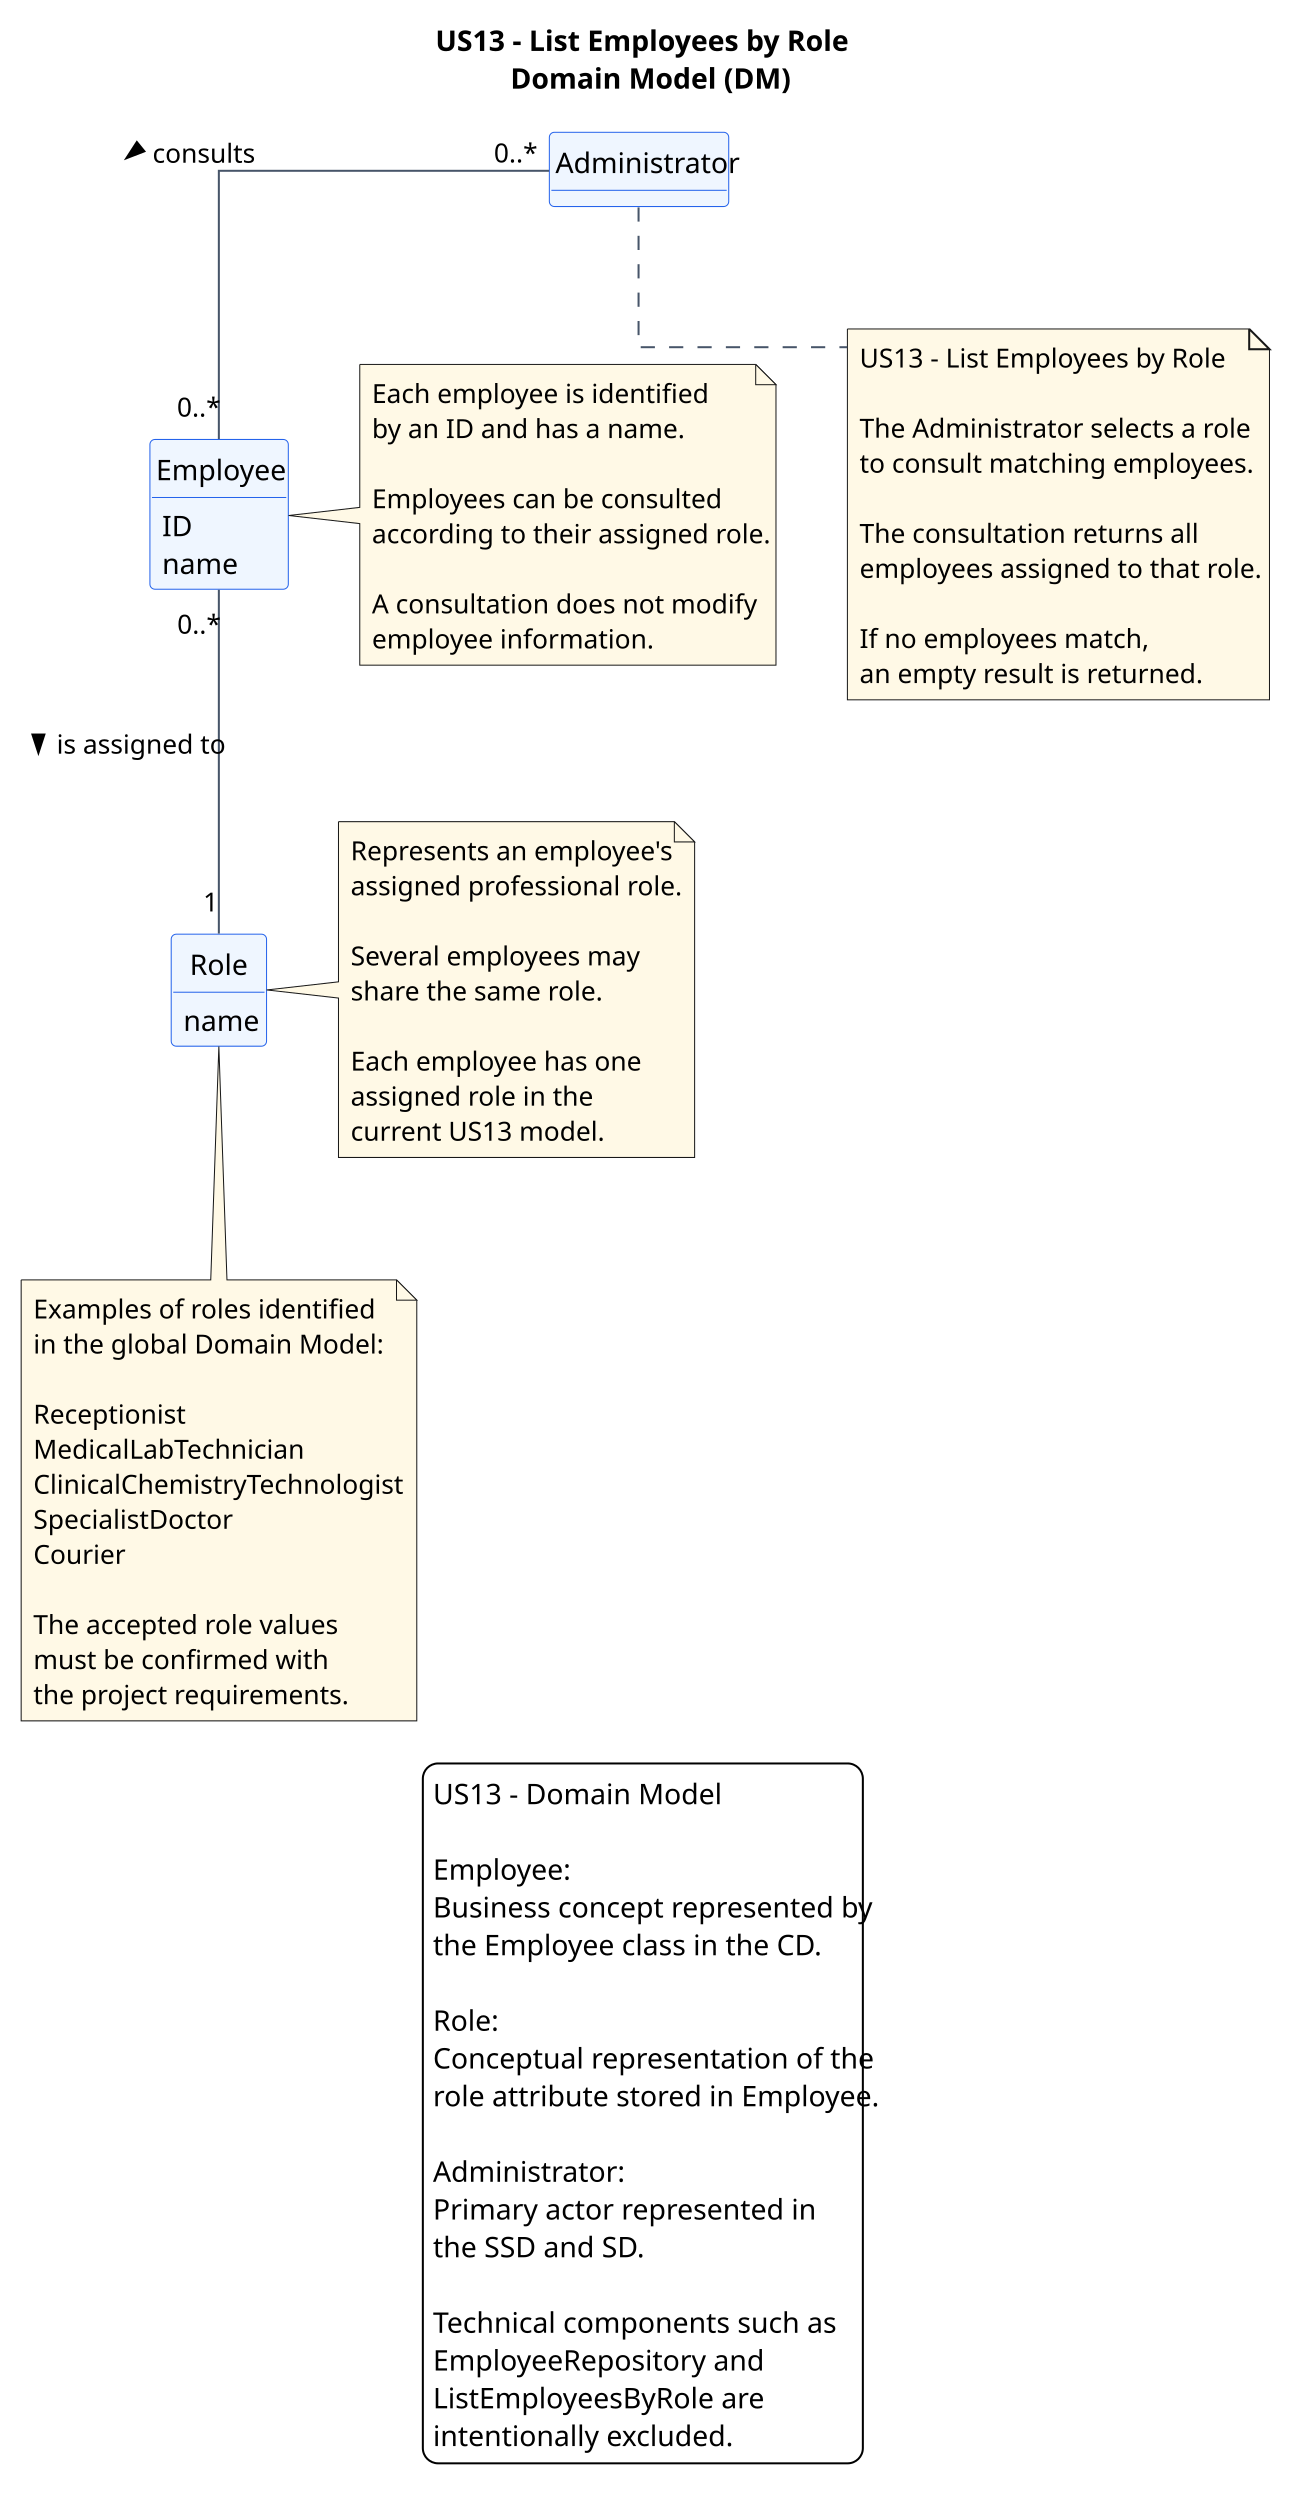
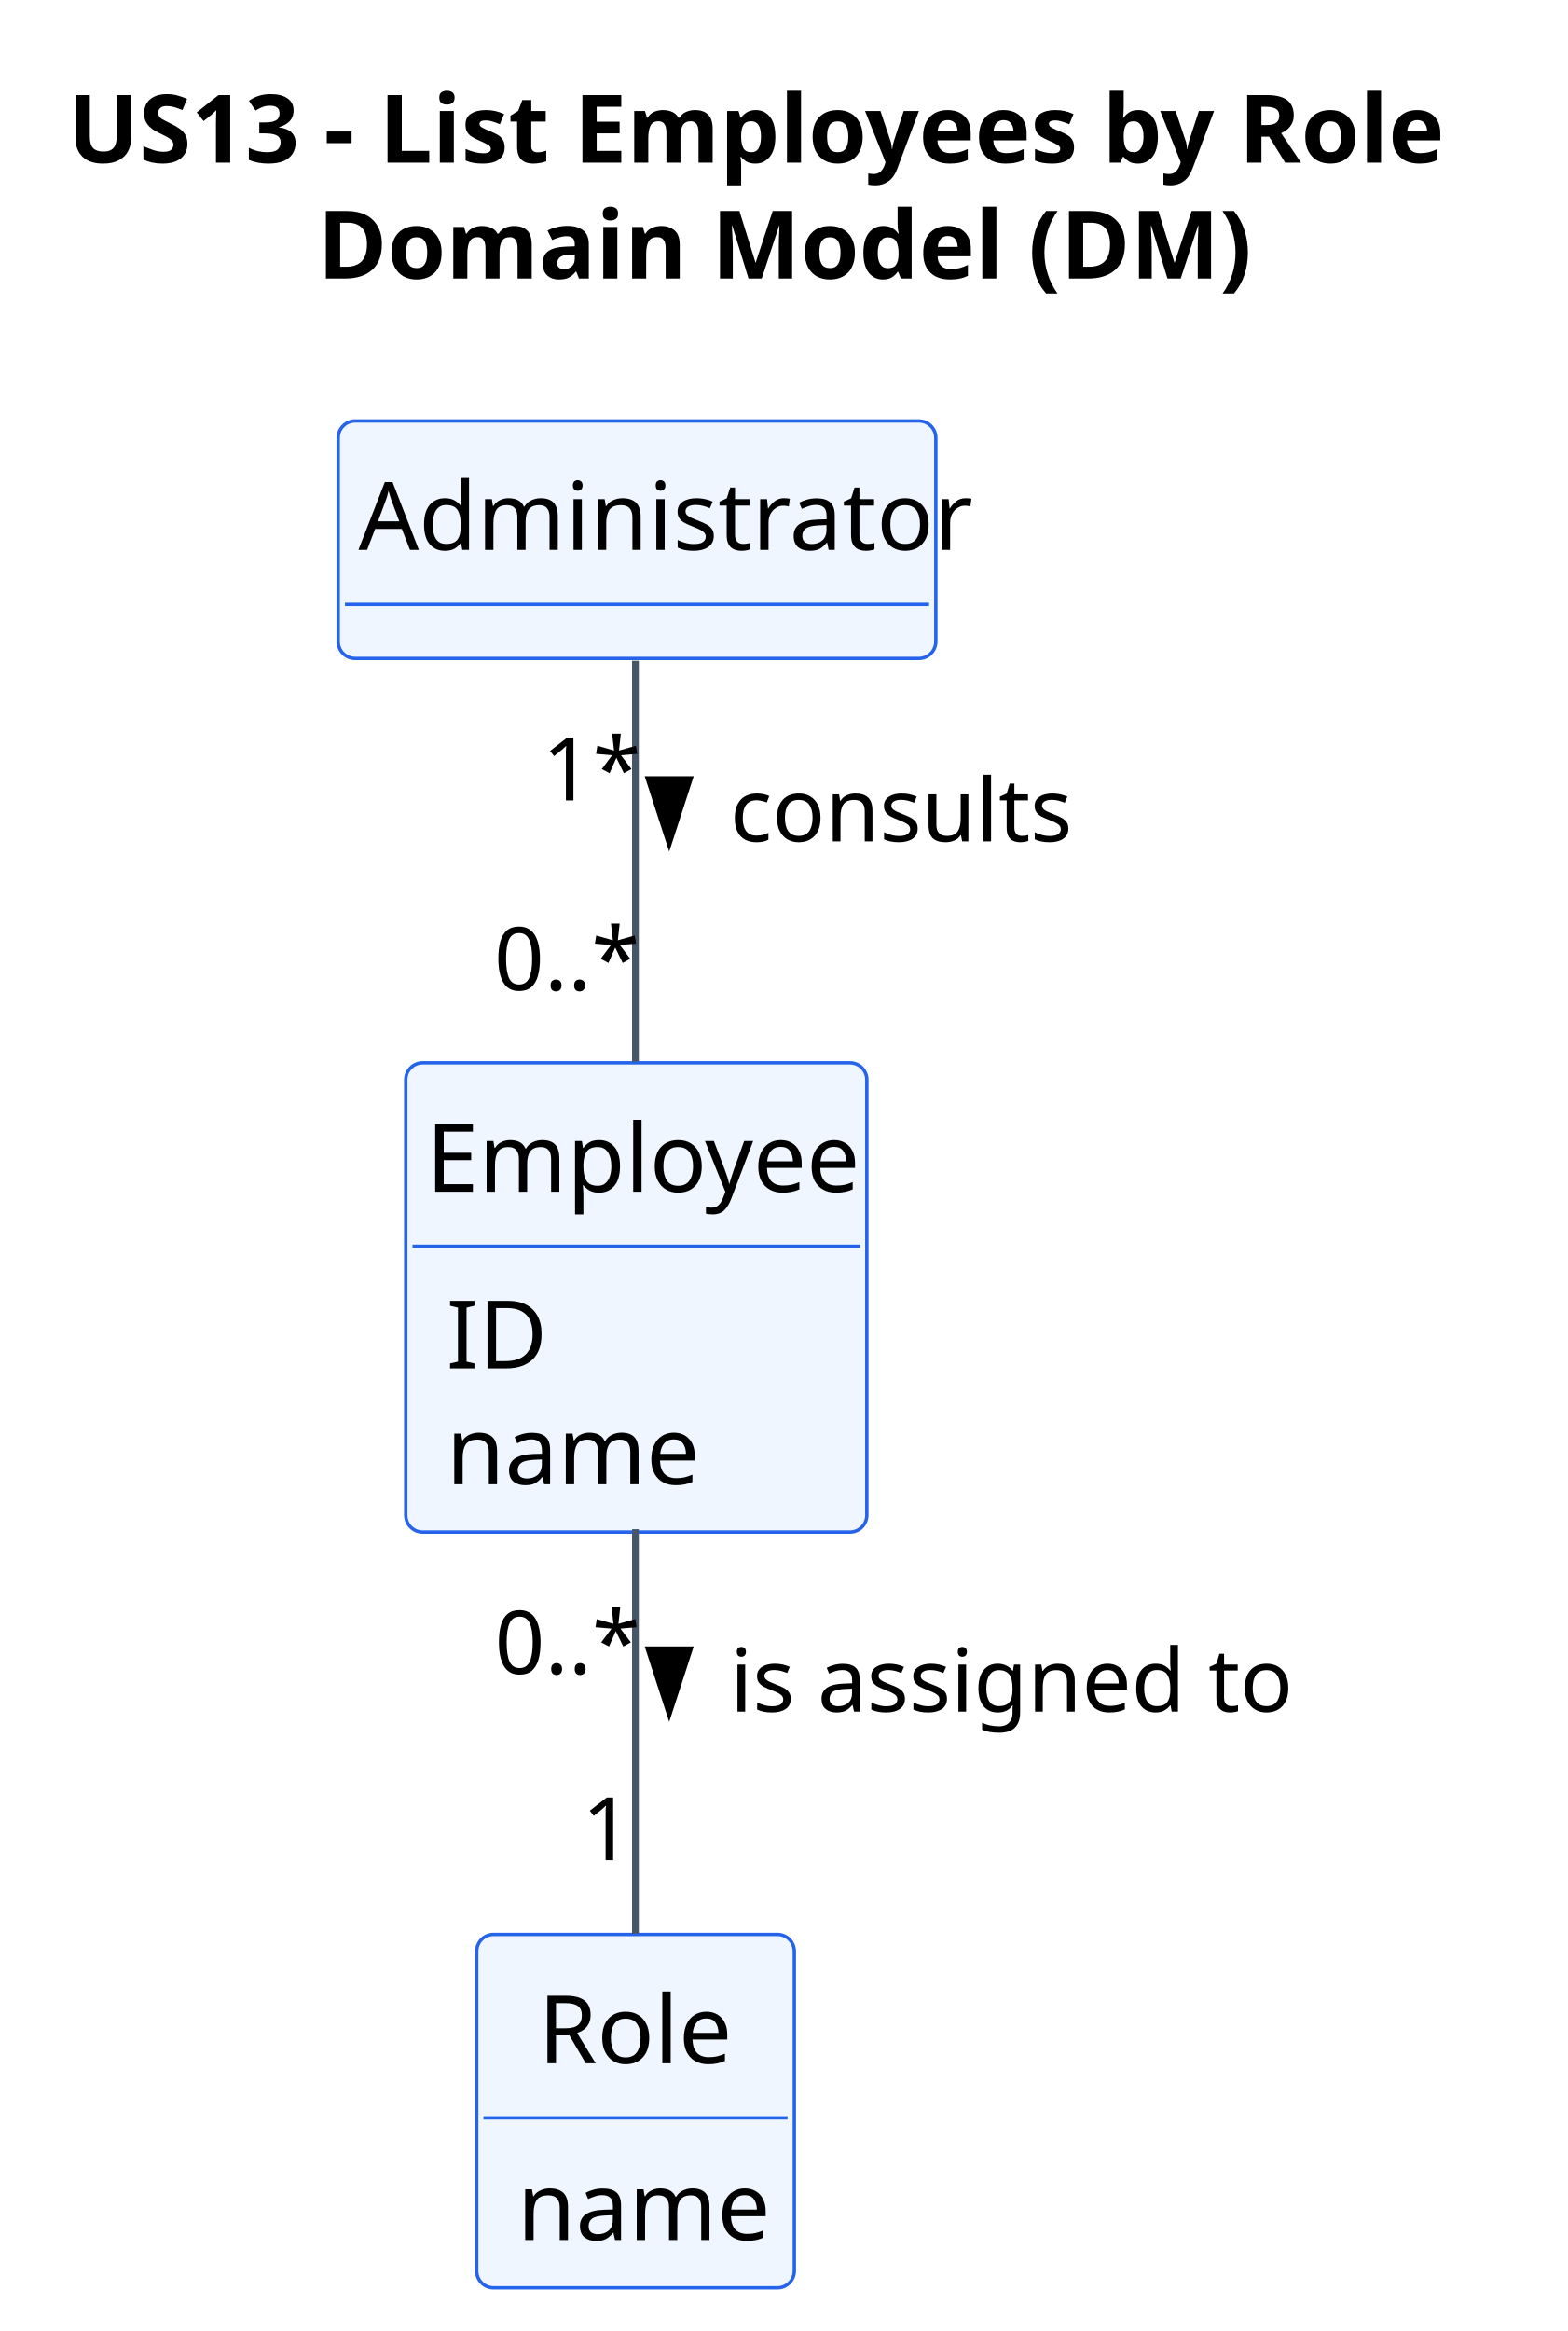
- <svg xmlns="http://www.w3.org/2000/svg" version="1.1" data-diagram-type="CLASS" style="width:641px;height:1233px;background:#FFFFFF;" width="641px" height="1233px" viewBox="0 0 641 1233" zoomAndPan="magnify" preserveAspectRatio="none" contentStyleType="text/css">
+ <svg xmlns="http://www.w3.org/2000/svg" contentStyleType="text/css" height="345px" preserveAspectRatio="none" style="width:232px;height:345px;background:#FFFFFF;" version="1.1" viewBox="0 0 232 345" width="232px" zoomAndPan="magnify">
  <defs />
-   <g font-family="sans-serif" lengthAdjust="spacing">
-     <g class="title" data-source-line="2">
-       <text x="214.743" y="25.107" fill="#000" font-size="14" textLength="204.62" font-weight="700">US13 - List Employees by Role</text>
-       <text x="251.725" y="43.729" fill="#000" font-size="14" textLength="130.655" font-weight="700">Domain Model (DM)</text>
+   <g>
+     <text fill="#000000" font-family="sans-serif" font-size="14" font-weight="bold" lengthAdjust="spacing" textLength="204.62" x="10" y="24.075">US13 - List Employees by Role</text>
+     <text fill="#000000" font-family="sans-serif" font-size="14" font-weight="bold" lengthAdjust="spacing" textLength="130.655" x="46.982" y="41.227">Domain Model (DM)</text>
+     <g id="elem_Administrator">
+       <rect codeLine="24" fill="#EFF6FF" height="35.151" id="Administrator" rx="2.5" ry="2.5" style="stroke:#2563EB;stroke-width:0.5;" width="88.469" x="50.064" y="62.303" />
+       <text fill="#000000" font-family="sans-serif" font-size="14" lengthAdjust="spacing" textLength="82.469" x="53.064" y="81.378">Administrator</text>
+       <line style="stroke:#2563EB;stroke-width:0.5;" x1="51.064" x2="137.533" y1="89.454" y2="89.454" />
    </g>
-     <g class="entity" data-qualified-name="Administrator" id="ent0001" data-source-line="24">
-       <rect x="270.939" y="65.242" width="88.469" height="36.621" fill="#EFF6FF" style="stroke:#2563EB;stroke-width:0.5;" rx="2.5" ry="2.5" />
-       <text x="273.939" y="85.35" fill="#000" font-size="14" textLength="82.469">Administrator</text>
-       <line x1="271.939" y1="93.863" x2="358.408" y2="93.863" style="stroke:#2563EB;stroke-width:0.5;" />
+     <g id="elem_Employee">
+       <rect codeLine="26" fill="#EFF6FF" height="69.454" id="Employee" rx="2.5" ry="2.5" style="stroke:#2563EB;stroke-width:0.5;" width="68.255" x="60.064" y="157.303" />
+       <text fill="#000000" font-family="sans-serif" font-size="14" lengthAdjust="spacing" textLength="62.255" x="63.064" y="176.378">Employee</text>
+       <line style="stroke:#2563EB;stroke-width:0.5;" x1="61.064" x2="127.319" y1="184.454" y2="184.454" />
+       <text fill="#000000" font-family="sans-serif" font-size="14" lengthAdjust="spacing" textLength="14" x="66.064" y="202.529">ID</text>
+       <text fill="#000000" font-family="sans-serif" font-size="14" lengthAdjust="spacing" textLength="35.02" x="66.064" y="219.681">name</text>
    </g>
-     <g class="entity" data-qualified-name="Employee" id="ent0002" data-source-line="26">
-       <rect x="73.939" y="216.742" width="68.255" height="73.863" fill="#EFF6FF" style="stroke:#2563EB;stroke-width:0.5;" rx="2.5" ry="2.5" />
-       <text x="76.939" y="236.85" fill="#000" font-size="14" textLength="62.255">Employee</text>
-       <line x1="74.939" y1="245.363" x2="141.194" y2="245.363" style="stroke:#2563EB;stroke-width:0.5;" />
-       <text x="79.939" y="264.471" fill="#000" font-size="14" textLength="14">ID</text>
-       <text x="79.939" y="283.092" fill="#000" font-size="14" textLength="35.021">name</text>
+     <g id="elem_Role">
+       <rect codeLine="31" fill="#EFF6FF" height="52.303" id="Role" rx="2.5" ry="2.5" style="stroke:#2563EB;stroke-width:0.5;" width="47.02" x="70.564" y="286.303" />
+       <text fill="#000000" font-family="sans-serif" font-size="14" lengthAdjust="spacing" textLength="28.793" x="79.678" y="305.378">Role</text>
+       <line style="stroke:#2563EB;stroke-width:0.5;" x1="71.564" x2="116.585" y1="313.454" y2="313.454" />
+       <text fill="#000000" font-family="sans-serif" font-size="14" lengthAdjust="spacing" textLength="35.02" x="76.564" y="331.529">name</text>
    </g>
-     <g class="entity" data-qualified-name="Role" id="ent0003" data-source-line="31">
-       <rect x="84.439" y="460.742" width="47.021" height="55.242" fill="#EFF6FF" style="stroke:#2563EB;stroke-width:0.5;" rx="2.5" ry="2.5" />
-       <text x="93.553" y="480.85" fill="#000" font-size="14" textLength="28.793">Role</text>
-       <line x1="85.439" y1="489.363" x2="130.459" y2="489.363" style="stroke:#2563EB;stroke-width:0.5;" />
-       <text x="90.439" y="508.471" fill="#000" font-size="14" textLength="35.021">name</text>
+     <g id="link_Administrator_Employee">
+       <path codeLine="39" d="M94.064,97.793 C94.064,113.753 94.064,137.493 94.064,157.133 " fill="none" id="Administrator-Employee" style="stroke:#475569;stroke-width:1;" />
+       <polygon fill="#000000" points="99.064,124.426,102.003,115.381,96.125,115.381,99.064,124.426" style="stroke:#000000;stroke-width:1;" />
+       <text fill="#000000" font-family="sans-serif" font-size="13" lengthAdjust="spacing" textLength="47.69" x="108.064" y="124.533">consults</text>
+       <text fill="#000000" font-family="sans-serif" font-size="13" lengthAdjust="spacing" textLength="12.289" x="80.275" y="118.464">1*</text>
+       <text fill="#000000" font-family="sans-serif" font-size="13" lengthAdjust="spacing" textLength="19.513" x="73.131" y="146.554">0..*</text>
    </g>
-     <g class="entity" data-qualified-name="GMN6" id="ent0007" data-source-line="48">
-       <path d="M177.439,179.742 L177.439,250.242 L142.329,254.242 L177.439,258.242 L177.439,328.07 A0,0 0 0 0 177.439,328.07 L382.711,328.07 A0,0 0 0 0 382.711,328.07 L382.711,189.742 L372.711,179.742 L177.439,179.742 A0,0 0 0 0 177.439,179.742" style="stroke:#181818;stroke-width:0.5;" fill="#FFF9E6" />
-       <path d="M372.711,179.742 L372.711,189.742 L382.711,189.742 L372.711,179.742" style="stroke:#181818;stroke-width:0.5;" fill="#FFF9E6" />
-       <text x="183.439" y="198.771" fill="#000" font-size="13" textLength="158.26">Each employee is identified</text>
-       <text x="183.439" y="216.062" fill="#000" font-size="13" textLength="148.872">by an ID and has a name.</text>
-       <text x="183.439" y="233.353" fill="#000" font-size="13"> </text>
-       <text x="183.439" y="250.644" fill="#000" font-size="13" textLength="166.213">Employees can be consulted</text>
-       <text x="183.439" y="267.935" fill="#000" font-size="13" textLength="184.272">according to their assigned role.</text>
-       <text x="183.439" y="285.226" fill="#000" font-size="13"> </text>
-       <text x="183.439" y="302.517" fill="#000" font-size="13" textLength="177.049">A consultation does not modify</text>
-       <text x="183.439" y="319.808" fill="#000" font-size="13" textLength="127.899">employee information.</text>
-     </g>
-     <g class="entity" data-qualified-name="GMN9" id="ent0010" data-source-line="59">
-       <path d="M166.939,405.242 L166.939,484.242 L131.559,488.242 L166.939,492.242 L166.939,570.861 A0,0 0 0 0 166.939,570.861 L342.587,570.861 A0,0 0 0 0 342.587,570.861 L342.587,415.242 L332.587,405.242 L166.939,405.242 A0,0 0 0 0 166.939,405.242" style="stroke:#181818;stroke-width:0.5;" fill="#FFF9E6" />
-       <path d="M332.587,405.242 L332.587,415.242 L342.587,415.242 L332.587,405.242" style="stroke:#181818;stroke-width:0.5;" fill="#FFF9E6" />
-       <text x="172.939" y="424.271" fill="#000" font-size="13" textLength="153.512">Represents an employee's</text>
-       <text x="172.939" y="441.562" fill="#000" font-size="13" textLength="154.648">assigned professional role.</text>
-       <text x="172.939" y="458.853" fill="#000" font-size="13"> </text>
-       <text x="172.939" y="476.144" fill="#000" font-size="13" textLength="138.728">Several employees may</text>
-       <text x="172.939" y="493.435" fill="#000" font-size="13" textLength="118.504">share the same role.</text>
-       <text x="172.939" y="510.726" fill="#000" font-size="13"> </text>
-       <text x="172.939" y="528.017" fill="#000" font-size="13" textLength="139.483">Each employee has one</text>
-       <text x="172.939" y="545.308" fill="#000" font-size="13" textLength="112.741">assigned role in the</text>
-       <text x="172.939" y="562.599" fill="#000" font-size="13" textLength="119.222">current US13 model.</text>
-     </g>
-     <g class="entity" data-qualified-name="GMN12" id="ent0013" data-source-line="71">
-       <path d="M417.939,162.242 L417.939,345.152 L626.106,345.152 L626.106,172.242 L616.106,162.242 L417.939,162.242" style="stroke:#181818;stroke-width:0.5;" fill="#FFF9E6" />
-       <path d="M616.106,162.242 L616.106,172.242 L626.106,172.242 L616.106,162.242" style="stroke:#181818;stroke-width:1;" fill="#FFF9E6" />
-       <text x="423.939" y="181.271" fill="#000" font-size="13" textLength="179.912">US13 - List Employees by Role</text>
-       <text x="423.939" y="198.562" fill="#000" font-size="13"> </text>
-       <text x="423.939" y="215.853" fill="#000" font-size="13" textLength="182.793">The Administrator selects a role</text>
-       <text x="423.939" y="233.144" fill="#000" font-size="13" textLength="182.095">to consult matching employees.</text>
-       <text x="423.939" y="250.435" fill="#000" font-size="13"> </text>
-       <text x="423.939" y="267.726" fill="#000" font-size="13" textLength="156.083">The consultation returns all</text>
-       <text x="423.939" y="285.017" fill="#000" font-size="13" textLength="187.167">employees assigned to that role.</text>
-       <text x="423.939" y="302.308" fill="#000" font-size="13"> </text>
-       <text x="423.939" y="319.599" fill="#000" font-size="13" textLength="134.399">If no employees match,</text>
-       <text x="423.939" y="336.89" fill="#000" font-size="13" textLength="157.517">an empty result is returned.</text>
-     </g>
-     <g class="entity" data-qualified-name="GMN15" id="ent0016" data-source-line="84">
-       <path d="M10.439,631.242 L10.439,848.734 A0,0 0 0 0 10.439,848.734 L205.555,848.734 A0,0 0 0 0 205.555,848.734 L205.555,641.242 L195.555,631.242 L111.939,631.242 L107.939,516.122 L103.939,631.242 L10.439,631.242 A0,0 0 0 0 10.439,631.242" style="stroke:#181818;stroke-width:0.5;" fill="#FFF9E6" />
-       <path d="M195.555,631.242 L195.555,641.242 L205.555,641.242 L195.555,631.242" style="stroke:#181818;stroke-width:0.5;" fill="#FFF9E6" />
-       <text x="16.439" y="650.271" fill="#000" font-size="13" textLength="158.971">Examples of roles identified</text>
-       <text x="16.439" y="667.562" fill="#000" font-size="13" textLength="161.148">in the global Domain Model:</text>
-       <text x="16.439" y="684.853" fill="#000" font-size="13"> </text>
-       <text x="16.439" y="702.144" fill="#000" font-size="13" textLength="71.538">Receptionist</text>
-       <text x="16.439" y="719.435" fill="#000" font-size="13" textLength="129.353">MedicalLabTechnician</text>
-       <text x="16.439" y="736.726" fill="#000" font-size="13" textLength="174.116">ClinicalChemistryTechnologist</text>
-       <text x="16.439" y="754.017" fill="#000" font-size="13" textLength="93.926">SpecialistDoctor</text>
-       <text x="16.439" y="771.308" fill="#000" font-size="13" textLength="42.625">Courier</text>
-       <text x="16.439" y="788.599" fill="#000" font-size="13"> </text>
-       <text x="16.439" y="805.89" fill="#000" font-size="13" textLength="145.253">The accepted role values</text>
-       <text x="16.439" y="823.181" fill="#000" font-size="13" textLength="133.663">must be confirmed with</text>
-       <text x="16.439" y="840.472" fill="#000" font-size="13" textLength="143.793">the project requirements.</text>
-     </g>
-     <g class="link" data-entity-1="ent0001" data-entity-2="ent0002" id="lnk4" data-source-line="39" data-link-type="association">
-       <path d="M270.789,84.242 C209.989,84.242 107.939,84.242 107.939,84.242 C107.939,84.242 107.939,166.652 107.939,216.542" style="stroke:#475569;stroke-width:1;" fill="none" id="Administrator-Employee" codeLine="39" />
-       <polygon points="62.328,78.04,71.202,74.618,67.495,70.056,62.328,78.04" fill="#000" style="stroke:#000;stroke-width:1;stroke-linejoin:miter;stroke-miterlimit:10;" />
-       <text x="75.209" y="80.271" fill="#000" font-size="13" textLength="47.69">consults</text>
-       <text x="243.577" y="80.097" fill="#000" font-size="13" textLength="19.513">0..*</text>
-       <text x="87.27" y="205.468" fill="#000" font-size="13" textLength="19.513">0..*</text>
-     </g>
-     <g class="link" data-entity-1="ent0002" data-entity-2="ent0003" id="lnk5" data-source-line="41" data-link-type="association">
-       <path d="M107.939,290.902 C107.939,338.042 107.939,418.262 107.939,460.442" style="stroke:#475569;stroke-width:1;" fill="none" id="Employee-Role" codeLine="41" />
-       <polygon points="18.939,371.318,21.878,362.273,16,362.273,18.939,371.318" fill="#000" style="stroke:#000;stroke-width:1;stroke-linejoin:miter;stroke-miterlimit:10;" />
-       <text x="27.939" y="371.701" fill="#000" font-size="13" textLength="79.492">is assigned to</text>
-       <text x="87.387" y="312.528" fill="#000" font-size="13" textLength="19.513">0..*</text>
-       <text x="100.196" y="449.535" fill="#000" font-size="13">1</text>
-     </g>
-     <g class="link" data-entity-1="ent0001" data-entity-2="ent0013" id="lnk14" data-source-line="71" data-link-type="association">
-       <path d="M314.939,102.302 C314.939,127.982 314.939,171.242 314.939,171.242 C314.939,171.242 366.289,171.242 417.829,171.242" style="stroke:#475569;stroke-width:1;stroke-dasharray:7,7;" fill="none" id="Administrator-GMN12" />
-     </g>
-     <g class="legend" data-source-line="102">
-       <rect x="208.547" y="869.734" width="217.013" height="345.18" fill="none" style="stroke:#000;stroke-width:1;" rx="7.5" ry="7.5" />
-       <text x="213.547" y="889.842" fill="#000" font-size="14" textLength="137.724">US13 - Domain Model</text>
-       <text x="213.547" y="908.463" fill="#000" font-size="14"> </text>
-       <text x="213.547" y="927.084" fill="#000" font-size="14" textLength="66.145">Employee:</text>
-       <text x="213.547" y="945.705" fill="#000" font-size="14" textLength="207.013">Business concept represented by</text>
-       <text x="213.547" y="964.326" fill="#000" font-size="14" textLength="187.53">the Employee class in the CD.</text>
-       <text x="213.547" y="982.947" fill="#000" font-size="14"> </text>
-       <text x="213.547" y="1001.568" fill="#000" font-size="14" textLength="32.683">Role:</text>
-       <text x="213.547" y="1020.189" fill="#000" font-size="14" textLength="203.137">Conceptual representation of the</text>
-       <text x="213.547" y="1038.811" fill="#000" font-size="14" textLength="205.44">role attribute stored in Employee.</text>
-       <text x="213.547" y="1057.432" fill="#000" font-size="14"> </text>
-       <text x="213.547" y="1076.053" fill="#000" font-size="14" textLength="86.358">Administrator:</text>
-       <text x="213.547" y="1094.674" fill="#000" font-size="14" textLength="176.627">Primary actor represented in</text>
-       <text x="213.547" y="1113.295" fill="#000" font-size="14" textLength="106.613">the SSD and SD.</text>
-       <text x="213.547" y="1131.916" fill="#000" font-size="14"> </text>
-       <text x="213.547" y="1150.537" fill="#000" font-size="14" textLength="192.213">Technical components such as</text>
-       <text x="213.547" y="1169.158" fill="#000" font-size="14" textLength="156.42">EmployeeRepository and</text>
-       <text x="213.547" y="1187.779" fill="#000" font-size="14" textLength="160.296">ListEmployeesByRole are</text>
-       <text x="213.547" y="1206.4" fill="#000" font-size="14" textLength="137.758">intentionally excluded.</text>
+     <g id="link_Employee_Role">
+       <path codeLine="41" d="M94.064,226.333 C94.064,245.393 94.064,268.673 94.064,286.193 " fill="none" id="Employee-Role" style="stroke:#475569;stroke-width:1;" />
+       <polygon fill="#000000" points="99.064,253.226,102.003,244.181,96.125,244.181,99.064,253.226" style="stroke:#000000;stroke-width:1;" />
+       <text fill="#000000" font-family="sans-serif" font-size="13" lengthAdjust="spacing" textLength="79.492" x="108.064" y="253.333">is assigned to</text>
+       <text fill="#000000" font-family="sans-serif" font-size="13" lengthAdjust="spacing" textLength="19.513" x="73.219" y="247.724">0..*</text>
+       <text fill="#000000" font-family="sans-serif" font-size="13" lengthAdjust="spacing" textLength="7.23" x="86.152" y="275.314">1</text>
    </g>
  </g>
</svg>
